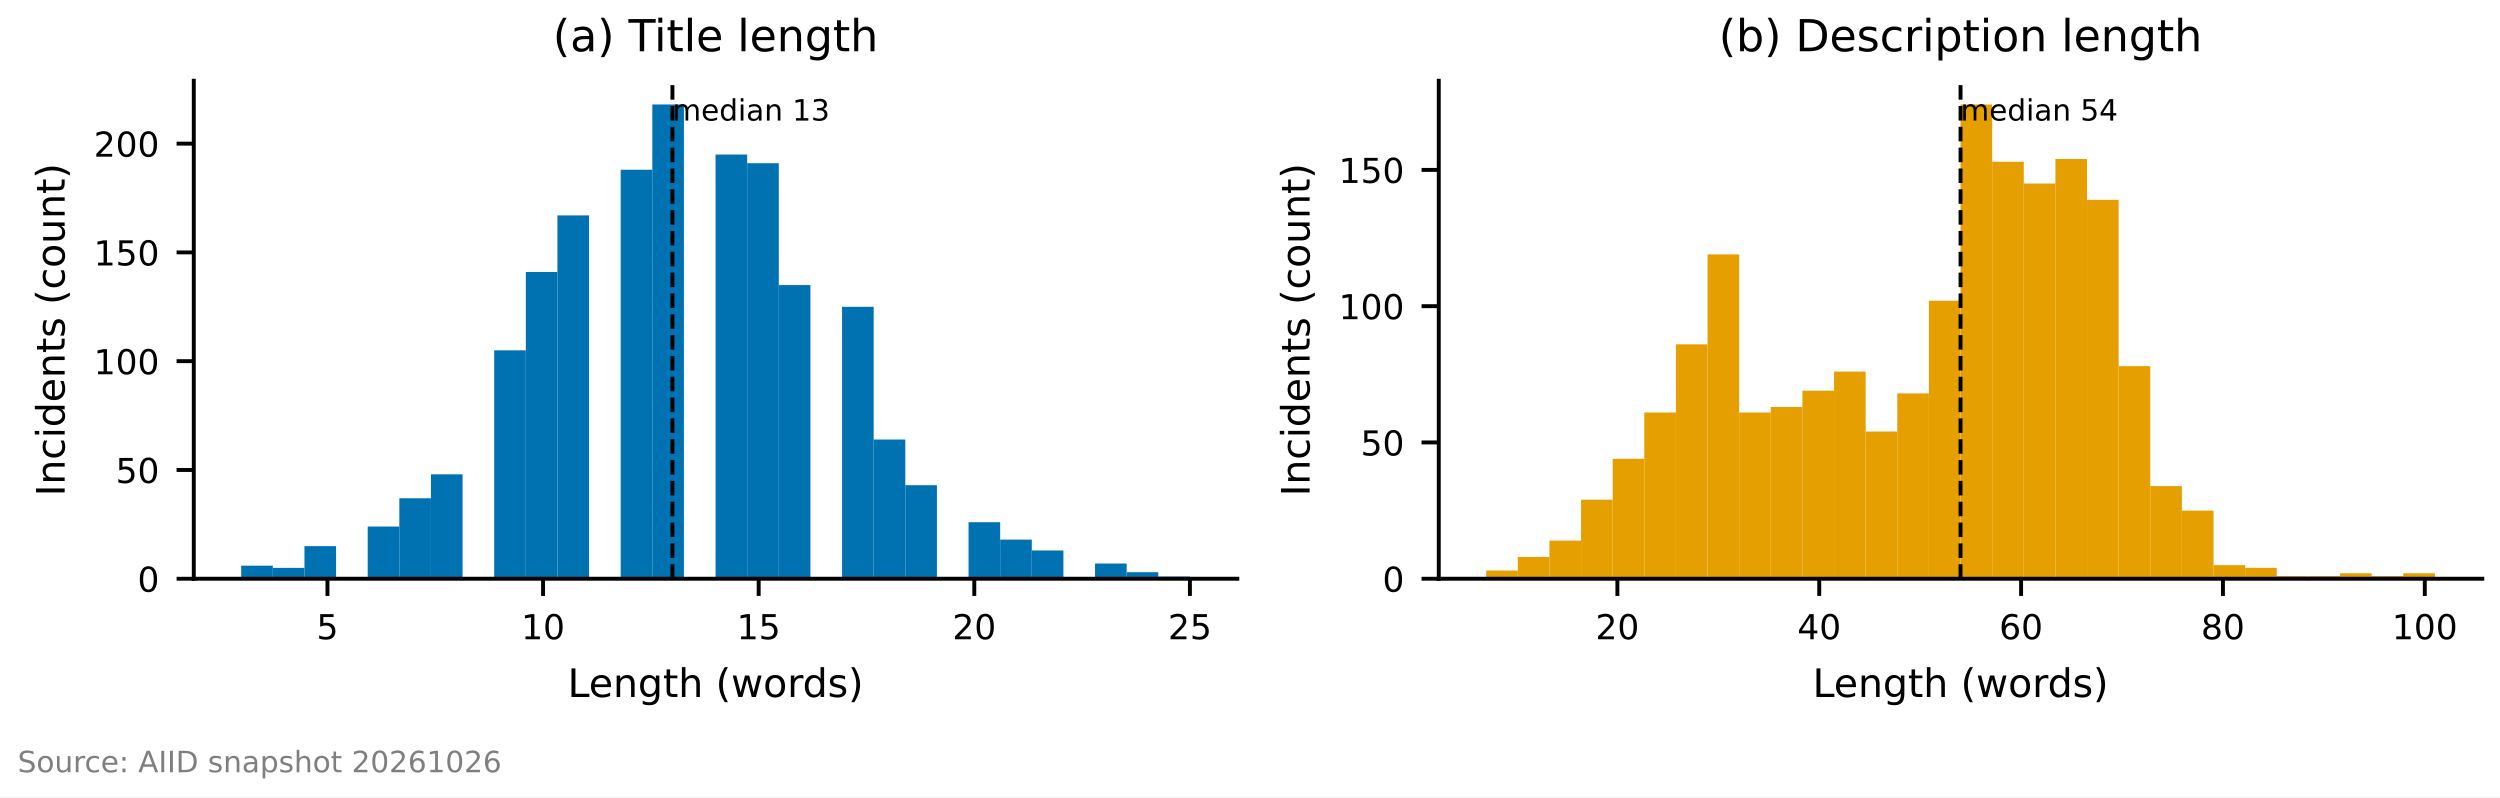
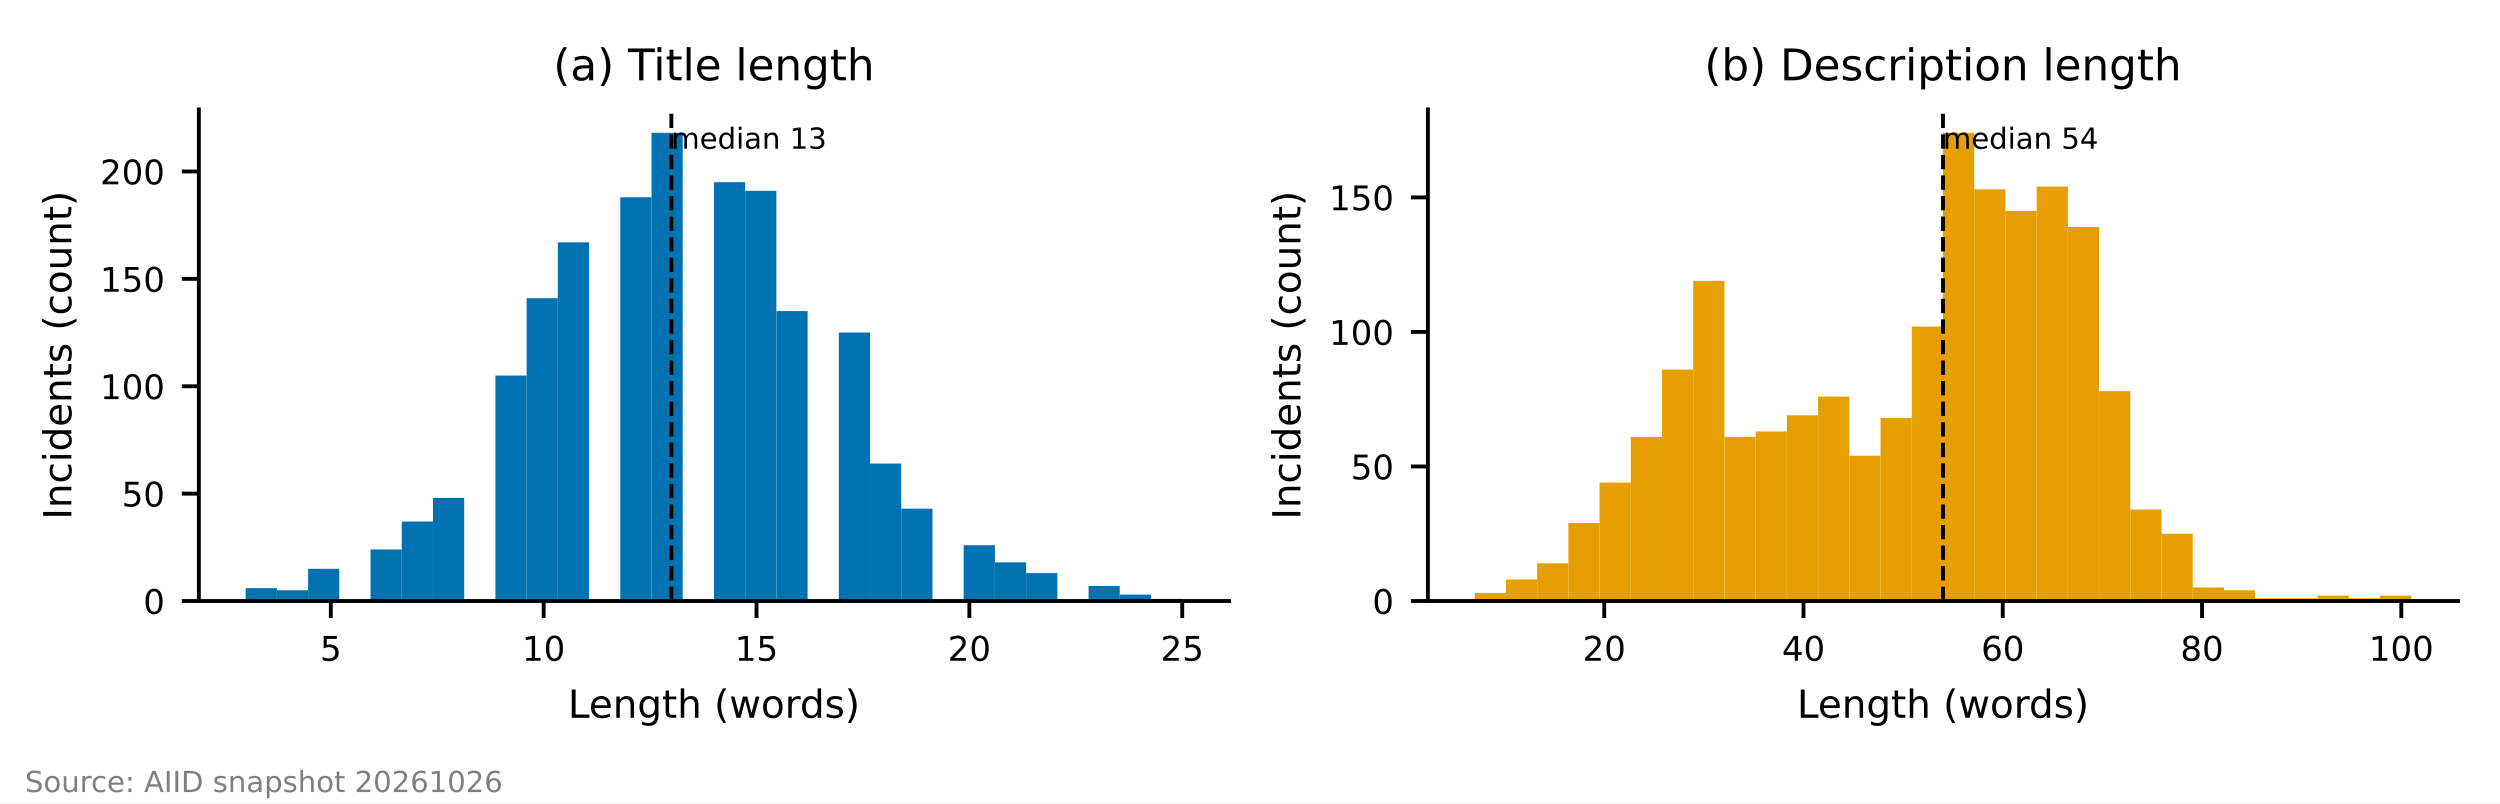
- <svg xmlns="http://www.w3.org/2000/svg" xmlns:xlink="http://www.w3.org/1999/xlink" width="508.925pt" height="162.251pt" viewBox="0 0 508.925 162.251" version="1.1">
+ <svg xmlns="http://www.w3.org/2000/svg" xmlns:xlink="http://www.w3.org/1999/xlink" width="515.52pt" height="165.6pt" viewBox="0 0 515.52 165.6" version="1.1">
  <defs>
    <style type="text/css">*{stroke-linejoin: round; stroke-linecap: butt}</style>
  </defs>
  <g id="figure_1">
    <g id="patch_1">
-       <path d="M 0 162.251  L 508.925 162.251  L 508.925 0  L 0 0  z " style="fill: #ffffff" />
+       <path d="M 0 165.6  L 515.52 165.6  L 515.52 0  L 0 0  z " style="fill: #ffffff" />
    </g>
    <g id="axes_1">
      <g id="patch_2">
-         <path d="M 39.447 117.813  L 251.885 117.813  L 251.885 16.439  L 39.447 16.439  z " style="fill: #ffffff" />
+         <path d="M 41.002 123.934  L 253.44 123.934  L 253.44 22.56  L 41.002 22.56  z " style="fill: #ffffff" />
      </g>
      <g id="patch_3">
-         <path d="M 49.103 117.813  L 55.54 117.813  L 55.54 115.155  L 49.103 115.155  z " clip-path="url(#p316a218ea3)" style="fill: #0072b2" />
+         <path d="M 50.658 123.934  L 57.096 123.934  L 57.096 121.277  L 50.658 121.277  z " clip-path="url(#p7eb43dabce)" style="fill: #0072b2" />
      </g>
      <g id="patch_4">
-         <path d="M 55.54 117.813  L 61.978 117.813  L 61.978 115.598  L 55.54 115.598  z " clip-path="url(#p316a218ea3)" style="fill: #0072b2" />
+         <path d="M 57.096 123.934  L 63.533 123.934  L 63.533 121.72  L 57.096 121.72  z " clip-path="url(#p7eb43dabce)" style="fill: #0072b2" />
      </g>
      <g id="patch_5">
-         <path d="M 61.978 117.813  L 68.416 117.813  L 68.416 111.17  L 61.978 111.17  z " clip-path="url(#p316a218ea3)" style="fill: #0072b2" />
+         <path d="M 63.533 123.934  L 69.971 123.934  L 69.971 117.291  L 63.533 117.291  z " clip-path="url(#p7eb43dabce)" style="fill: #0072b2" />
      </g>
      <g id="patch_6">
-         <path d="M 68.416 117.813  L 74.853 117.813  L 74.853 117.813  L 68.416 117.813  z " clip-path="url(#p316a218ea3)" style="fill: #0072b2" />
+         <path d="M 69.971 123.934  L 76.408 123.934  L 76.408 123.934  L 69.971 123.934  z " clip-path="url(#p7eb43dabce)" style="fill: #0072b2" />
      </g>
      <g id="patch_7">
-         <path d="M 74.853 117.813  L 81.291 117.813  L 81.291 107.184  L 74.853 107.184  z " clip-path="url(#p316a218ea3)" style="fill: #0072b2" />
+         <path d="M 76.408 123.934  L 82.846 123.934  L 82.846 113.305  L 76.408 113.305  z " clip-path="url(#p7eb43dabce)" style="fill: #0072b2" />
      </g>
      <g id="patch_8">
-         <path d="M 81.291 117.813  L 87.728 117.813  L 87.728 101.426  L 81.291 101.426  z " clip-path="url(#p316a218ea3)" style="fill: #0072b2" />
+         <path d="M 82.846 123.934  L 89.283 123.934  L 89.283 107.548  L 82.846 107.548  z " clip-path="url(#p7eb43dabce)" style="fill: #0072b2" />
      </g>
      <g id="patch_9">
-         <path d="M 87.728 117.813  L 94.166 117.813  L 94.166 96.555  L 87.728 96.555  z " clip-path="url(#p316a218ea3)" style="fill: #0072b2" />
+         <path d="M 89.283 123.934  L 95.721 123.934  L 95.721 102.676  L 89.283 102.676  z " clip-path="url(#p7eb43dabce)" style="fill: #0072b2" />
      </g>
      <g id="patch_10">
-         <path d="M 94.166 117.813  L 100.603 117.813  L 100.603 117.813  L 94.166 117.813  z " clip-path="url(#p316a218ea3)" style="fill: #0072b2" />
+         <path d="M 95.721 123.934  L 102.158 123.934  L 102.158 123.934  L 95.721 123.934  z " clip-path="url(#p7eb43dabce)" style="fill: #0072b2" />
      </g>
      <g id="patch_11">
-         <path d="M 100.603 117.813  L 107.041 117.813  L 107.041 71.311  L 100.603 71.311  z " clip-path="url(#p316a218ea3)" style="fill: #0072b2" />
+         <path d="M 102.158 123.934  L 108.596 123.934  L 108.596 77.432  L 102.158 77.432  z " clip-path="url(#p7eb43dabce)" style="fill: #0072b2" />
      </g>
      <g id="patch_12">
-         <path d="M 107.041 117.813  L 113.478 117.813  L 113.478 55.367  L 107.041 55.367  z " clip-path="url(#p316a218ea3)" style="fill: #0072b2" />
+         <path d="M 108.596 123.934  L 115.033 123.934  L 115.033 61.489  L 108.596 61.489  z " clip-path="url(#p7eb43dabce)" style="fill: #0072b2" />
      </g>
      <g id="patch_13">
-         <path d="M 113.478 117.813  L 119.916 117.813  L 119.916 43.853  L 113.478 43.853  z " clip-path="url(#p316a218ea3)" style="fill: #0072b2" />
+         <path d="M 115.033 123.934  L 121.471 123.934  L 121.471 49.974  L 115.033 49.974  z " clip-path="url(#p7eb43dabce)" style="fill: #0072b2" />
      </g>
      <g id="patch_14">
-         <path d="M 119.916 117.813  L 126.353 117.813  L 126.353 117.813  L 119.916 117.813  z " clip-path="url(#p316a218ea3)" style="fill: #0072b2" />
+         <path d="M 121.471 123.934  L 127.908 123.934  L 127.908 123.934  L 121.471 123.934  z " clip-path="url(#p7eb43dabce)" style="fill: #0072b2" />
      </g>
      <g id="patch_15">
-         <path d="M 126.353 117.813  L 132.791 117.813  L 132.791 34.552  L 126.353 34.552  z " clip-path="url(#p316a218ea3)" style="fill: #0072b2" />
+         <path d="M 127.908 123.934  L 134.346 123.934  L 134.346 40.674  L 127.908 40.674  z " clip-path="url(#p7eb43dabce)" style="fill: #0072b2" />
      </g>
      <g id="patch_16">
-         <path d="M 132.791 117.813  L 139.228 117.813  L 139.228 21.266  L 132.791 21.266  z " clip-path="url(#p316a218ea3)" style="fill: #0072b2" />
+         <path d="M 134.346 123.934  L 140.783 123.934  L 140.783 27.387  L 134.346 27.387  z " clip-path="url(#p7eb43dabce)" style="fill: #0072b2" />
      </g>
      <g id="patch_17">
-         <path d="M 139.228 117.813  L 145.666 117.813  L 145.666 117.813  L 139.228 117.813  z " clip-path="url(#p316a218ea3)" style="fill: #0072b2" />
+         <path d="M 140.783 123.934  L 147.221 123.934  L 147.221 123.934  L 140.783 123.934  z " clip-path="url(#p7eb43dabce)" style="fill: #0072b2" />
      </g>
      <g id="patch_18">
-         <path d="M 145.666 117.813  L 152.103 117.813  L 152.103 31.452  L 145.666 31.452  z " clip-path="url(#p316a218ea3)" style="fill: #0072b2" />
+         <path d="M 147.221 123.934  L 153.658 123.934  L 153.658 37.573  L 147.221 37.573  z " clip-path="url(#p7eb43dabce)" style="fill: #0072b2" />
      </g>
      <g id="patch_19">
-         <path d="M 152.103 117.813  L 158.541 117.813  L 158.541 33.224  L 152.103 33.224  z " clip-path="url(#p316a218ea3)" style="fill: #0072b2" />
+         <path d="M 153.658 123.934  L 160.096 123.934  L 160.096 39.345  L 153.658 39.345  z " clip-path="url(#p7eb43dabce)" style="fill: #0072b2" />
      </g>
      <g id="patch_20">
-         <path d="M 158.541 117.813  L 164.978 117.813  L 164.978 58.025  L 158.541 58.025  z " clip-path="url(#p316a218ea3)" style="fill: #0072b2" />
+         <path d="M 160.096 123.934  L 166.533 123.934  L 166.533 64.146  L 160.096 64.146  z " clip-path="url(#p7eb43dabce)" style="fill: #0072b2" />
      </g>
      <g id="patch_21">
-         <path d="M 164.978 117.813  L 171.416 117.813  L 171.416 117.813  L 164.978 117.813  z " clip-path="url(#p316a218ea3)" style="fill: #0072b2" />
+         <path d="M 166.533 123.934  L 172.971 123.934  L 172.971 123.934  L 166.533 123.934  z " clip-path="url(#p7eb43dabce)" style="fill: #0072b2" />
      </g>
      <g id="patch_22">
-         <path d="M 171.416 117.813  L 177.853 117.813  L 177.853 62.453  L 171.416 62.453  z " clip-path="url(#p316a218ea3)" style="fill: #0072b2" />
+         <path d="M 172.971 123.934  L 179.409 123.934  L 179.409 68.575  L 172.971 68.575  z " clip-path="url(#p7eb43dabce)" style="fill: #0072b2" />
      </g>
      <g id="patch_23">
-         <path d="M 177.853 117.813  L 184.291 117.813  L 184.291 89.469  L 177.853 89.469  z " clip-path="url(#p316a218ea3)" style="fill: #0072b2" />
+         <path d="M 179.409 123.934  L 185.846 123.934  L 185.846 95.59  L 179.409 95.59  z " clip-path="url(#p7eb43dabce)" style="fill: #0072b2" />
      </g>
      <g id="patch_24">
-         <path d="M 184.291 117.813  L 190.728 117.813  L 190.728 98.769  L 184.291 98.769  z " clip-path="url(#p316a218ea3)" style="fill: #0072b2" />
+         <path d="M 185.846 123.934  L 192.284 123.934  L 192.284 104.89  L 185.846 104.89  z " clip-path="url(#p7eb43dabce)" style="fill: #0072b2" />
      </g>
      <g id="patch_25">
-         <path d="M 190.728 117.813  L 197.166 117.813  L 197.166 117.813  L 190.728 117.813  z " clip-path="url(#p316a218ea3)" style="fill: #0072b2" />
+         <path d="M 192.284 123.934  L 198.721 123.934  L 198.721 123.934  L 192.284 123.934  z " clip-path="url(#p7eb43dabce)" style="fill: #0072b2" />
      </g>
      <g id="patch_26">
-         <path d="M 197.166 117.813  L 203.603 117.813  L 203.603 106.298  L 197.166 106.298  z " clip-path="url(#p316a218ea3)" style="fill: #0072b2" />
+         <path d="M 198.721 123.934  L 205.159 123.934  L 205.159 112.419  L 198.721 112.419  z " clip-path="url(#p7eb43dabce)" style="fill: #0072b2" />
      </g>
      <g id="patch_27">
-         <path d="M 203.603 117.813  L 210.041 117.813  L 210.041 109.841  L 203.603 109.841  z " clip-path="url(#p316a218ea3)" style="fill: #0072b2" />
+         <path d="M 205.159 123.934  L 211.596 123.934  L 211.596 115.962  L 205.159 115.962  z " clip-path="url(#p7eb43dabce)" style="fill: #0072b2" />
      </g>
      <g id="patch_28">
-         <path d="M 210.041 117.813  L 216.478 117.813  L 216.478 112.055  L 210.041 112.055  z " clip-path="url(#p316a218ea3)" style="fill: #0072b2" />
+         <path d="M 211.596 123.934  L 218.034 123.934  L 218.034 118.177  L 211.596 118.177  z " clip-path="url(#p7eb43dabce)" style="fill: #0072b2" />
      </g>
      <g id="patch_29">
-         <path d="M 216.478 117.813  L 222.916 117.813  L 222.916 117.813  L 216.478 117.813  z " clip-path="url(#p316a218ea3)" style="fill: #0072b2" />
+         <path d="M 218.034 123.934  L 224.471 123.934  L 224.471 123.934  L 218.034 123.934  z " clip-path="url(#p7eb43dabce)" style="fill: #0072b2" />
      </g>
      <g id="patch_30">
-         <path d="M 222.916 117.813  L 229.353 117.813  L 229.353 114.713  L 222.916 114.713  z " clip-path="url(#p316a218ea3)" style="fill: #0072b2" />
+         <path d="M 224.471 123.934  L 230.909 123.934  L 230.909 120.834  L 224.471 120.834  z " clip-path="url(#p7eb43dabce)" style="fill: #0072b2" />
      </g>
      <g id="patch_31">
-         <path d="M 229.353 117.813  L 235.791 117.813  L 235.791 116.484  L 229.353 116.484  z " clip-path="url(#p316a218ea3)" style="fill: #0072b2" />
+         <path d="M 230.909 123.934  L 237.346 123.934  L 237.346 122.606  L 230.909 122.606  z " clip-path="url(#p7eb43dabce)" style="fill: #0072b2" />
      </g>
      <g id="patch_32">
-         <path d="M 235.791 117.813  L 242.229 117.813  L 242.229 117.37  L 235.791 117.37  z " clip-path="url(#p316a218ea3)" style="fill: #0072b2" />
+         <path d="M 237.346 123.934  L 243.784 123.934  L 243.784 123.491  L 237.346 123.491  z " clip-path="url(#p7eb43dabce)" style="fill: #0072b2" />
      </g>
      <g id="matplotlib.axis_1">
        <g id="xtick_1">
          <g id="line2d_1">
            <defs>
              <path id="m832506eebb" d="M 0 0  L 0 3.5  " style="stroke: #000000; stroke-width: 0.8" />
            </defs>
            <g>
-               <use xlink:href="#m832506eebb" x="66.66" y="117.813" style="stroke: #000000; stroke-width: 0.8" />
+               <use xlink:href="#m832506eebb" x="68.215" y="123.934" style="stroke: #000000; stroke-width: 0.8" />
            </g>
          </g>
          <g id="text_1">
-             <text style="font-size: 7px; font-family: 'DejaVu Sans', 'Bitstream Vera Sans', 'Computer Modern Sans Serif', 'Lucida Grande', 'Verdana', 'Geneva', 'Lucid', 'Arial', 'Helvetica', 'Avant Garde', sans-serif; text-anchor: middle" x="66.66" y="130.131" transform="rotate(-0 66.65982 130.1311)">5</text>
+             <text style="font-size: 7px; font-family: 'DejaVu Sans', 'Bitstream Vera Sans', 'Computer Modern Sans Serif', 'Lucida Grande', 'Verdana', 'Geneva', 'Lucid', 'Arial', 'Helvetica', 'Avant Garde', sans-serif; text-anchor: middle" x="68.215" y="136.252" transform="rotate(-0 68.21502 136.2525)">5</text>
          </g>
        </g>
        <g id="xtick_2">
          <g id="line2d_2">
            <g>
-               <use xlink:href="#m832506eebb" x="110.552" y="117.813" style="stroke: #000000; stroke-width: 0.8" />
+               <use xlink:href="#m832506eebb" x="112.107" y="123.934" style="stroke: #000000; stroke-width: 0.8" />
            </g>
          </g>
          <g id="text_2">
-             <text style="font-size: 7px; font-family: 'DejaVu Sans', 'Bitstream Vera Sans', 'Computer Modern Sans Serif', 'Lucida Grande', 'Verdana', 'Geneva', 'Lucid', 'Arial', 'Helvetica', 'Avant Garde', sans-serif; text-anchor: middle" x="110.552" y="130.131" transform="rotate(-0 110.552 130.1311)">10</text>
+             <text style="font-size: 7px; font-family: 'DejaVu Sans', 'Bitstream Vera Sans', 'Computer Modern Sans Serif', 'Lucida Grande', 'Verdana', 'Geneva', 'Lucid', 'Arial', 'Helvetica', 'Avant Garde', sans-serif; text-anchor: middle" x="112.107" y="136.252" transform="rotate(-0 112.1072 136.2525)">10</text>
          </g>
        </g>
        <g id="xtick_3">
          <g id="line2d_3">
            <g>
-               <use xlink:href="#m832506eebb" x="154.444" y="117.813" style="stroke: #000000; stroke-width: 0.8" />
+               <use xlink:href="#m832506eebb" x="155.999" y="123.934" style="stroke: #000000; stroke-width: 0.8" />
            </g>
          </g>
          <g id="text_3">
-             <text style="font-size: 7px; font-family: 'DejaVu Sans', 'Bitstream Vera Sans', 'Computer Modern Sans Serif', 'Lucida Grande', 'Verdana', 'Geneva', 'Lucid', 'Arial', 'Helvetica', 'Avant Garde', sans-serif; text-anchor: middle" x="154.444" y="130.131" transform="rotate(-0 154.4442 130.1311)">15</text>
+             <text style="font-size: 7px; font-family: 'DejaVu Sans', 'Bitstream Vera Sans', 'Computer Modern Sans Serif', 'Lucida Grande', 'Verdana', 'Geneva', 'Lucid', 'Arial', 'Helvetica', 'Avant Garde', sans-serif; text-anchor: middle" x="155.999" y="136.252" transform="rotate(-0 155.9994 136.2525)">15</text>
          </g>
        </g>
        <g id="xtick_4">
          <g id="line2d_4">
            <g>
-               <use xlink:href="#m832506eebb" x="198.336" y="117.813" style="stroke: #000000; stroke-width: 0.8" />
+               <use xlink:href="#m832506eebb" x="199.892" y="123.934" style="stroke: #000000; stroke-width: 0.8" />
            </g>
          </g>
          <g id="text_4">
-             <text style="font-size: 7px; font-family: 'DejaVu Sans', 'Bitstream Vera Sans', 'Computer Modern Sans Serif', 'Lucida Grande', 'Verdana', 'Geneva', 'Lucid', 'Arial', 'Helvetica', 'Avant Garde', sans-serif; text-anchor: middle" x="198.336" y="130.131" transform="rotate(-0 198.3363 130.1311)">20</text>
+             <text style="font-size: 7px; font-family: 'DejaVu Sans', 'Bitstream Vera Sans', 'Computer Modern Sans Serif', 'Lucida Grande', 'Verdana', 'Geneva', 'Lucid', 'Arial', 'Helvetica', 'Avant Garde', sans-serif; text-anchor: middle" x="199.892" y="136.252" transform="rotate(-0 199.8915 136.2525)">20</text>
          </g>
        </g>
        <g id="xtick_5">
          <g id="line2d_5">
            <g>
-               <use xlink:href="#m832506eebb" x="242.229" y="117.813" style="stroke: #000000; stroke-width: 0.8" />
+               <use xlink:href="#m832506eebb" x="243.784" y="123.934" style="stroke: #000000; stroke-width: 0.8" />
            </g>
          </g>
          <g id="text_5">
-             <text style="font-size: 7px; font-family: 'DejaVu Sans', 'Bitstream Vera Sans', 'Computer Modern Sans Serif', 'Lucida Grande', 'Verdana', 'Geneva', 'Lucid', 'Arial', 'Helvetica', 'Avant Garde', sans-serif; text-anchor: middle" x="242.229" y="130.131" transform="rotate(-0 242.2285 130.1311)">25</text>
+             <text style="font-size: 7px; font-family: 'DejaVu Sans', 'Bitstream Vera Sans', 'Computer Modern Sans Serif', 'Lucida Grande', 'Verdana', 'Geneva', 'Lucid', 'Arial', 'Helvetica', 'Avant Garde', sans-serif; text-anchor: middle" x="243.784" y="136.252" transform="rotate(-0 243.7837 136.2525)">25</text>
          </g>
        </g>
        <g id="text_6">
-           <text style="font-size: 8px; font-family: 'DejaVu Sans', 'Bitstream Vera Sans', 'Computer Modern Sans Serif', 'Lucida Grande', 'Verdana', 'Geneva', 'Lucid', 'Arial', 'Helvetica', 'Avant Garde', sans-serif; text-anchor: middle" x="145.666" y="141.891" transform="rotate(-0 145.6657 141.8915)">Length (words)</text>
+           <text style="font-size: 8px; font-family: 'DejaVu Sans', 'Bitstream Vera Sans', 'Computer Modern Sans Serif', 'Lucida Grande', 'Verdana', 'Geneva', 'Lucid', 'Arial', 'Helvetica', 'Avant Garde', sans-serif; text-anchor: middle" x="147.221" y="148.013" transform="rotate(-0 147.2209 148.0129)">Length (words)</text>
        </g>
      </g>
      <g id="matplotlib.axis_2">
        <g id="ytick_1">
          <g id="line2d_6">
            <defs>
              <path id="m63315d0d39" d="M 0 0  L -3.5 0  " style="stroke: #000000; stroke-width: 0.8" />
            </defs>
            <g>
-               <use xlink:href="#m63315d0d39" x="39.447" y="117.813" style="stroke: #000000; stroke-width: 0.8" />
+               <use xlink:href="#m63315d0d39" x="41.002" y="123.934" style="stroke: #000000; stroke-width: 0.8" />
            </g>
          </g>
          <g id="text_7">
-             <text style="font-size: 7px; font-family: 'DejaVu Sans', 'Bitstream Vera Sans', 'Computer Modern Sans Serif', 'Lucida Grande', 'Verdana', 'Geneva', 'Lucid', 'Arial', 'Helvetica', 'Avant Garde', sans-serif; text-anchor: end" x="32.447" y="120.472" transform="rotate(-0 32.44667 120.4719)">0</text>
+             <text style="font-size: 7px; font-family: 'DejaVu Sans', 'Bitstream Vera Sans', 'Computer Modern Sans Serif', 'Lucida Grande', 'Verdana', 'Geneva', 'Lucid', 'Arial', 'Helvetica', 'Avant Garde', sans-serif; text-anchor: end" x="34.002" y="126.593" transform="rotate(-0 34.00187 126.5933)">0</text>
          </g>
        </g>
        <g id="ytick_2">
          <g id="line2d_7">
            <g>
-               <use xlink:href="#m63315d0d39" x="39.447" y="95.669" style="stroke: #000000; stroke-width: 0.8" />
+               <use xlink:href="#m63315d0d39" x="41.002" y="101.79" style="stroke: #000000; stroke-width: 0.8" />
            </g>
          </g>
          <g id="text_8">
-             <text style="font-size: 7px; font-family: 'DejaVu Sans', 'Bitstream Vera Sans', 'Computer Modern Sans Serif', 'Lucida Grande', 'Verdana', 'Geneva', 'Lucid', 'Arial', 'Helvetica', 'Avant Garde', sans-serif; text-anchor: end" x="32.447" y="98.328" transform="rotate(-0 32.44667 98.32814)">50</text>
+             <text style="font-size: 7px; font-family: 'DejaVu Sans', 'Bitstream Vera Sans', 'Computer Modern Sans Serif', 'Lucida Grande', 'Verdana', 'Geneva', 'Lucid', 'Arial', 'Helvetica', 'Avant Garde', sans-serif; text-anchor: end" x="34.002" y="104.45" transform="rotate(-0 34.00187 104.4495)">50</text>
          </g>
        </g>
        <g id="ytick_3">
          <g id="line2d_8">
            <g>
-               <use xlink:href="#m63315d0d39" x="39.447" y="73.525" style="stroke: #000000; stroke-width: 0.8" />
+               <use xlink:href="#m63315d0d39" x="41.002" y="79.647" style="stroke: #000000; stroke-width: 0.8" />
            </g>
          </g>
          <g id="text_9">
-             <text style="font-size: 7px; font-family: 'DejaVu Sans', 'Bitstream Vera Sans', 'Computer Modern Sans Serif', 'Lucida Grande', 'Verdana', 'Geneva', 'Lucid', 'Arial', 'Helvetica', 'Avant Garde', sans-serif; text-anchor: end" x="32.447" y="76.184" transform="rotate(-0 32.44667 76.18438)">100</text>
+             <text style="font-size: 7px; font-family: 'DejaVu Sans', 'Bitstream Vera Sans', 'Computer Modern Sans Serif', 'Lucida Grande', 'Verdana', 'Geneva', 'Lucid', 'Arial', 'Helvetica', 'Avant Garde', sans-serif; text-anchor: end" x="34.002" y="82.306" transform="rotate(-0 34.00187 82.30579)">100</text>
          </g>
        </g>
        <g id="ytick_4">
          <g id="line2d_9">
            <g>
-               <use xlink:href="#m63315d0d39" x="39.447" y="51.381" style="stroke: #000000; stroke-width: 0.8" />
+               <use xlink:href="#m63315d0d39" x="41.002" y="57.503" style="stroke: #000000; stroke-width: 0.8" />
            </g>
          </g>
          <g id="text_10">
-             <text style="font-size: 7px; font-family: 'DejaVu Sans', 'Bitstream Vera Sans', 'Computer Modern Sans Serif', 'Lucida Grande', 'Verdana', 'Geneva', 'Lucid', 'Arial', 'Helvetica', 'Avant Garde', sans-serif; text-anchor: end" x="32.447" y="54.041" transform="rotate(-0 32.44667 54.04062)">150</text>
+             <text style="font-size: 7px; font-family: 'DejaVu Sans', 'Bitstream Vera Sans', 'Computer Modern Sans Serif', 'Lucida Grande', 'Verdana', 'Geneva', 'Lucid', 'Arial', 'Helvetica', 'Avant Garde', sans-serif; text-anchor: end" x="34.002" y="60.162" transform="rotate(-0 34.00187 60.16203)">150</text>
          </g>
        </g>
        <g id="ytick_5">
          <g id="line2d_10">
            <g>
-               <use xlink:href="#m63315d0d39" x="39.447" y="29.238" style="stroke: #000000; stroke-width: 0.8" />
+               <use xlink:href="#m63315d0d39" x="41.002" y="35.359" style="stroke: #000000; stroke-width: 0.8" />
            </g>
          </g>
          <g id="text_11">
-             <text style="font-size: 7px; font-family: 'DejaVu Sans', 'Bitstream Vera Sans', 'Computer Modern Sans Serif', 'Lucida Grande', 'Verdana', 'Geneva', 'Lucid', 'Arial', 'Helvetica', 'Avant Garde', sans-serif; text-anchor: end" x="32.447" y="31.897" transform="rotate(-0 32.44667 31.89687)">200</text>
+             <text style="font-size: 7px; font-family: 'DejaVu Sans', 'Bitstream Vera Sans', 'Computer Modern Sans Serif', 'Lucida Grande', 'Verdana', 'Geneva', 'Lucid', 'Arial', 'Helvetica', 'Avant Garde', sans-serif; text-anchor: end" x="34.002" y="38.018" transform="rotate(-0 34.00187 38.01827)">200</text>
          </g>
        </g>
        <g id="text_12">
-           <text style="font-size: 8px; font-family: 'DejaVu Sans', 'Bitstream Vera Sans', 'Computer Modern Sans Serif', 'Lucida Grande', 'Verdana', 'Geneva', 'Lucid', 'Arial', 'Helvetica', 'Avant Garde', sans-serif; text-anchor: middle" x="13.164" y="67.126" transform="rotate(-90 13.16355 67.12566)">Incidents (count)</text>
+           <text style="font-size: 8px; font-family: 'DejaVu Sans', 'Bitstream Vera Sans', 'Computer Modern Sans Serif', 'Lucida Grande', 'Verdana', 'Geneva', 'Lucid', 'Arial', 'Helvetica', 'Avant Garde', sans-serif; text-anchor: middle" x="14.719" y="73.247" transform="rotate(-90 14.71875 73.24706)">Incidents (count)</text>
        </g>
      </g>
      <g id="line2d_11">
-         <path d="M 136.887 117.813  L 136.887 16.439  " clip-path="url(#p316a218ea3)" style="fill: none; stroke-dasharray: 2.96,1.28; stroke-dashoffset: 0; stroke: #000000; stroke-width: 0.8" />
+         <path d="M 138.443 123.934  L 138.443 22.56  " clip-path="url(#p7eb43dabce)" style="fill: none; stroke-dasharray: 2.96,1.28; stroke-dashoffset: 0; stroke: #000000; stroke-width: 0.8" />
      </g>
      <g id="patch_33">
-         <path d="M 39.447 117.813  L 39.447 16.439  " style="fill: none; stroke: #000000; stroke-width: 0.8; stroke-linejoin: miter; stroke-linecap: square" />
+         <path d="M 41.002 123.934  L 41.002 22.56  " style="fill: none; stroke: #000000; stroke-width: 0.8; stroke-linejoin: miter; stroke-linecap: square" />
      </g>
      <g id="patch_34">
-         <path d="M 39.447 117.813  L 251.885 117.813  " style="fill: none; stroke: #000000; stroke-width: 0.8; stroke-linejoin: miter; stroke-linecap: square" />
+         <path d="M 41.002 123.934  L 253.44 123.934  " style="fill: none; stroke: #000000; stroke-width: 0.8; stroke-linejoin: miter; stroke-linecap: square" />
      </g>
      <g id="text_13">
-         <text style="font-size: 6px; font-family: 'DejaVu Sans', 'Bitstream Vera Sans', 'Computer Modern Sans Serif', 'Lucida Grande', 'Verdana', 'Geneva', 'Lucid', 'Arial', 'Helvetica', 'Avant Garde', sans-serif; text-anchor: start" x="136.887" y="24.549" transform="rotate(-0 136.8873 24.54852)"> median 13</text>
+         <text style="font-size: 6px; font-family: 'DejaVu Sans', 'Bitstream Vera Sans', 'Computer Modern Sans Serif', 'Lucida Grande', 'Verdana', 'Geneva', 'Lucid', 'Arial', 'Helvetica', 'Avant Garde', sans-serif; text-anchor: start" x="138.443" y="30.67" transform="rotate(-0 138.4425 30.66993)"> median 13</text>
      </g>
      <g id="text_14">
-         <text style="font-size: 9px; font-family: 'DejaVu Sans', 'Bitstream Vera Sans', 'Computer Modern Sans Serif', 'Lucida Grande', 'Verdana', 'Geneva', 'Lucid', 'Arial', 'Helvetica', 'Avant Garde', sans-serif; text-anchor: middle" x="145.666" y="10.439" transform="rotate(-0 145.6657 10.43859)">(a) Title length</text>
+         <text style="font-size: 9px; font-family: 'DejaVu Sans', 'Bitstream Vera Sans', 'Computer Modern Sans Serif', 'Lucida Grande', 'Verdana', 'Geneva', 'Lucid', 'Arial', 'Helvetica', 'Avant Garde', sans-serif; text-anchor: middle" x="147.221" y="16.56" transform="rotate(-0 147.2209 16.56)">(a) Title length</text>
      </g>
    </g>
    <g id="axes_2">
      <g id="patch_35">
-         <path d="M 292.887 117.813  L 505.325 117.813  L 505.325 16.439  L 292.887 16.439  z " style="fill: #ffffff" />
+         <path d="M 294.442 123.934  L 506.88 123.934  L 506.88 22.56  L 294.442 22.56  z " style="fill: #ffffff" />
      </g>
      <g id="patch_36">
-         <path d="M 302.543 117.813  L 308.98 117.813  L 308.98 116.148  L 302.543 116.148  z " clip-path="url(#p84d5daa940)" style="fill: #e69f00" />
+         <path d="M 304.098 123.934  L 310.536 123.934  L 310.536 122.27  L 304.098 122.27  z " clip-path="url(#pe278931080)" style="fill: #e69f00" />
      </g>
      <g id="patch_37">
-         <path d="M 308.98 117.813  L 315.418 117.813  L 315.418 113.374  L 308.98 113.374  z " clip-path="url(#p84d5daa940)" style="fill: #e69f00" />
+         <path d="M 310.536 123.934  L 316.973 123.934  L 316.973 119.495  L 310.536 119.495  z " clip-path="url(#pe278931080)" style="fill: #e69f00" />
      </g>
      <g id="patch_38">
-         <path d="M 315.418 117.813  L 321.856 117.813  L 321.856 110.045  L 315.418 110.045  z " clip-path="url(#p84d5daa940)" style="fill: #e69f00" />
+         <path d="M 316.973 123.934  L 323.411 123.934  L 323.411 116.166  L 316.973 116.166  z " clip-path="url(#pe278931080)" style="fill: #e69f00" />
      </g>
      <g id="patch_39">
-         <path d="M 321.856 117.813  L 328.293 117.813  L 328.293 101.722  L 321.856 101.722  z " clip-path="url(#p84d5daa940)" style="fill: #e69f00" />
+         <path d="M 323.411 123.934  L 329.848 123.934  L 329.848 107.843  L 323.411 107.843  z " clip-path="url(#pe278931080)" style="fill: #e69f00" />
      </g>
      <g id="patch_40">
-         <path d="M 328.293 117.813  L 334.731 117.813  L 334.731 93.399  L 328.293 93.399  z " clip-path="url(#p84d5daa940)" style="fill: #e69f00" />
+         <path d="M 329.848 123.934  L 336.286 123.934  L 336.286 99.52  L 329.848 99.52  z " clip-path="url(#pe278931080)" style="fill: #e69f00" />
      </g>
      <g id="patch_41">
-         <path d="M 334.731 117.813  L 341.168 117.813  L 341.168 83.966  L 334.731 83.966  z " clip-path="url(#p84d5daa940)" style="fill: #e69f00" />
+         <path d="M 336.286 123.934  L 342.723 123.934  L 342.723 90.087  L 336.286 90.087  z " clip-path="url(#pe278931080)" style="fill: #e69f00" />
      </g>
      <g id="patch_42">
-         <path d="M 341.168 117.813  L 347.606 117.813  L 347.606 70.094  L 341.168 70.094  z " clip-path="url(#p84d5daa940)" style="fill: #e69f00" />
+         <path d="M 342.723 123.934  L 349.161 123.934  L 349.161 76.216  L 342.723 76.216  z " clip-path="url(#pe278931080)" style="fill: #e69f00" />
      </g>
      <g id="patch_43">
-         <path d="M 347.606 117.813  L 354.043 117.813  L 354.043 51.784  L 347.606 51.784  z " clip-path="url(#p84d5daa940)" style="fill: #e69f00" />
+         <path d="M 349.161 123.934  L 355.598 123.934  L 355.598 57.905  L 349.161 57.905  z " clip-path="url(#pe278931080)" style="fill: #e69f00" />
      </g>
      <g id="patch_44">
-         <path d="M 354.043 117.813  L 360.481 117.813  L 360.481 83.966  L 354.043 83.966  z " clip-path="url(#p84d5daa940)" style="fill: #e69f00" />
+         <path d="M 355.598 123.934  L 362.036 123.934  L 362.036 90.087  L 355.598 90.087  z " clip-path="url(#pe278931080)" style="fill: #e69f00" />
      </g>
      <g id="patch_45">
-         <path d="M 360.481 117.813  L 366.918 117.813  L 366.918 82.856  L 360.481 82.856  z " clip-path="url(#p84d5daa940)" style="fill: #e69f00" />
+         <path d="M 362.036 123.934  L 368.473 123.934  L 368.473 88.978  L 362.036 88.978  z " clip-path="url(#pe278931080)" style="fill: #e69f00" />
      </g>
      <g id="patch_46">
-         <path d="M 366.918 117.813  L 373.356 117.813  L 373.356 79.527  L 366.918 79.527  z " clip-path="url(#p84d5daa940)" style="fill: #e69f00" />
+         <path d="M 368.473 123.934  L 374.911 123.934  L 374.911 85.648  L 368.473 85.648  z " clip-path="url(#pe278931080)" style="fill: #e69f00" />
      </g>
      <g id="patch_47">
-         <path d="M 373.356 117.813  L 379.793 117.813  L 379.793 75.643  L 373.356 75.643  z " clip-path="url(#p84d5daa940)" style="fill: #e69f00" />
+         <path d="M 374.911 123.934  L 381.348 123.934  L 381.348 81.764  L 374.911 81.764  z " clip-path="url(#pe278931080)" style="fill: #e69f00" />
      </g>
      <g id="patch_48">
-         <path d="M 379.793 117.813  L 386.231 117.813  L 386.231 87.85  L 379.793 87.85  z " clip-path="url(#p84d5daa940)" style="fill: #e69f00" />
+         <path d="M 381.348 123.934  L 387.786 123.934  L 387.786 93.971  L 381.348 93.971  z " clip-path="url(#pe278931080)" style="fill: #e69f00" />
      </g>
      <g id="patch_49">
-         <path d="M 386.231 117.813  L 392.668 117.813  L 392.668 80.082  L 386.231 80.082  z " clip-path="url(#p84d5daa940)" style="fill: #e69f00" />
+         <path d="M 387.786 123.934  L 394.223 123.934  L 394.223 86.203  L 387.786 86.203  z " clip-path="url(#pe278931080)" style="fill: #e69f00" />
      </g>
      <g id="patch_50">
-         <path d="M 392.668 117.813  L 399.106 117.813  L 399.106 61.216  L 392.668 61.216  z " clip-path="url(#p84d5daa940)" style="fill: #e69f00" />
+         <path d="M 394.223 123.934  L 400.661 123.934  L 400.661 67.338  L 394.223 67.338  z " clip-path="url(#pe278931080)" style="fill: #e69f00" />
      </g>
      <g id="patch_51">
-         <path d="M 399.106 117.813  L 405.543 117.813  L 405.543 21.266  L 399.106 21.266  z " clip-path="url(#p84d5daa940)" style="fill: #e69f00" />
+         <path d="M 400.661 123.934  L 407.098 123.934  L 407.098 27.387  L 400.661 27.387  z " clip-path="url(#pe278931080)" style="fill: #e69f00" />
      </g>
      <g id="patch_52">
-         <path d="M 405.543 117.813  L 411.981 117.813  L 411.981 32.918  L 405.543 32.918  z " clip-path="url(#p84d5daa940)" style="fill: #e69f00" />
+         <path d="M 407.098 123.934  L 413.536 123.934  L 413.536 39.04  L 407.098 39.04  z " clip-path="url(#pe278931080)" style="fill: #e69f00" />
      </g>
      <g id="patch_53">
-         <path d="M 411.981 117.813  L 418.418 117.813  L 418.418 37.357  L 411.981 37.357  z " clip-path="url(#p84d5daa940)" style="fill: #e69f00" />
+         <path d="M 413.536 123.934  L 419.973 123.934  L 419.973 43.478  L 413.536 43.478  z " clip-path="url(#pe278931080)" style="fill: #e69f00" />
      </g>
      <g id="patch_54">
-         <path d="M 418.418 117.813  L 424.856 117.813  L 424.856 32.363  L 418.418 32.363  z " clip-path="url(#p84d5daa940)" style="fill: #e69f00" />
+         <path d="M 419.973 123.934  L 426.411 123.934  L 426.411 38.485  L 419.973 38.485  z " clip-path="url(#pe278931080)" style="fill: #e69f00" />
      </g>
      <g id="patch_55">
-         <path d="M 424.856 117.813  L 431.293 117.813  L 431.293 40.686  L 424.856 40.686  z " clip-path="url(#p84d5daa940)" style="fill: #e69f00" />
+         <path d="M 426.411 123.934  L 432.849 123.934  L 432.849 46.808  L 426.411 46.808  z " clip-path="url(#pe278931080)" style="fill: #e69f00" />
      </g>
      <g id="patch_56">
-         <path d="M 431.293 117.813  L 437.731 117.813  L 437.731 74.533  L 431.293 74.533  z " clip-path="url(#p84d5daa940)" style="fill: #e69f00" />
+         <path d="M 432.849 123.934  L 439.286 123.934  L 439.286 80.655  L 432.849 80.655  z " clip-path="url(#pe278931080)" style="fill: #e69f00" />
      </g>
      <g id="patch_57">
-         <path d="M 437.731 117.813  L 444.168 117.813  L 444.168 98.947  L 437.731 98.947  z " clip-path="url(#p84d5daa940)" style="fill: #e69f00" />
+         <path d="M 439.286 123.934  L 445.724 123.934  L 445.724 105.069  L 439.286 105.069  z " clip-path="url(#pe278931080)" style="fill: #e69f00" />
      </g>
      <g id="patch_58">
-         <path d="M 444.168 117.813  L 450.606 117.813  L 450.606 103.941  L 444.168 103.941  z " clip-path="url(#p84d5daa940)" style="fill: #e69f00" />
+         <path d="M 445.724 123.934  L 452.161 123.934  L 452.161 110.062  L 445.724 110.062  z " clip-path="url(#pe278931080)" style="fill: #e69f00" />
      </g>
      <g id="patch_59">
-         <path d="M 450.606 117.813  L 457.043 117.813  L 457.043 115.038  L 450.606 115.038  z " clip-path="url(#p84d5daa940)" style="fill: #e69f00" />
+         <path d="M 452.161 123.934  L 458.599 123.934  L 458.599 121.16  L 452.161 121.16  z " clip-path="url(#pe278931080)" style="fill: #e69f00" />
      </g>
      <g id="patch_60">
-         <path d="M 457.043 117.813  L 463.481 117.813  L 463.481 115.593  L 457.043 115.593  z " clip-path="url(#p84d5daa940)" style="fill: #e69f00" />
+         <path d="M 458.599 123.934  L 465.036 123.934  L 465.036 121.715  L 458.599 121.715  z " clip-path="url(#pe278931080)" style="fill: #e69f00" />
      </g>
      <g id="patch_61">
-         <path d="M 463.481 117.813  L 469.918 117.813  L 469.918 117.258  L 463.481 117.258  z " clip-path="url(#p84d5daa940)" style="fill: #e69f00" />
+         <path d="M 465.036 123.934  L 471.474 123.934  L 471.474 123.379  L 465.036 123.379  z " clip-path="url(#pe278931080)" style="fill: #e69f00" />
      </g>
      <g id="patch_62">
-         <path d="M 469.918 117.813  L 476.356 117.813  L 476.356 117.258  L 469.918 117.258  z " clip-path="url(#p84d5daa940)" style="fill: #e69f00" />
+         <path d="M 471.474 123.934  L 477.911 123.934  L 477.911 123.379  L 471.474 123.379  z " clip-path="url(#pe278931080)" style="fill: #e69f00" />
      </g>
      <g id="patch_63">
-         <path d="M 476.356 117.813  L 482.793 117.813  L 482.793 116.703  L 476.356 116.703  z " clip-path="url(#p84d5daa940)" style="fill: #e69f00" />
+         <path d="M 477.911 123.934  L 484.349 123.934  L 484.349 122.824  L 477.911 122.824  z " clip-path="url(#pe278931080)" style="fill: #e69f00" />
      </g>
      <g id="patch_64">
-         <path d="M 482.793 117.813  L 489.231 117.813  L 489.231 117.258  L 482.793 117.258  z " clip-path="url(#p84d5daa940)" style="fill: #e69f00" />
+         <path d="M 484.349 123.934  L 490.786 123.934  L 490.786 123.379  L 484.349 123.379  z " clip-path="url(#pe278931080)" style="fill: #e69f00" />
      </g>
      <g id="patch_65">
-         <path d="M 489.231 117.813  L 495.669 117.813  L 495.669 116.703  L 489.231 116.703  z " clip-path="url(#p84d5daa940)" style="fill: #e69f00" />
+         <path d="M 490.786 123.934  L 497.224 123.934  L 497.224 122.824  L 490.786 122.824  z " clip-path="url(#pe278931080)" style="fill: #e69f00" />
      </g>
      <g id="matplotlib.axis_3">
        <g id="xtick_6">
          <g id="line2d_12">
            <g>
-               <use xlink:href="#m832506eebb" x="329.252" y="117.813" style="stroke: #000000; stroke-width: 0.8" />
+               <use xlink:href="#m832506eebb" x="330.807" y="123.934" style="stroke: #000000; stroke-width: 0.8" />
            </g>
          </g>
          <g id="text_15">
-             <text style="font-size: 7px; font-family: 'DejaVu Sans', 'Bitstream Vera Sans', 'Computer Modern Sans Serif', 'Lucida Grande', 'Verdana', 'Geneva', 'Lucid', 'Arial', 'Helvetica', 'Avant Garde', sans-serif; text-anchor: middle" x="329.252" y="130.131" transform="rotate(-0 329.2518 130.1311)">20</text>
+             <text style="font-size: 7px; font-family: 'DejaVu Sans', 'Bitstream Vera Sans', 'Computer Modern Sans Serif', 'Lucida Grande', 'Verdana', 'Geneva', 'Lucid', 'Arial', 'Helvetica', 'Avant Garde', sans-serif; text-anchor: middle" x="330.807" y="136.252" transform="rotate(-0 330.807 136.2525)">20</text>
          </g>
        </g>
        <g id="xtick_7">
          <g id="line2d_13">
            <g>
-               <use xlink:href="#m832506eebb" x="370.342" y="117.813" style="stroke: #000000; stroke-width: 0.8" />
+               <use xlink:href="#m832506eebb" x="371.898" y="123.934" style="stroke: #000000; stroke-width: 0.8" />
            </g>
          </g>
          <g id="text_16">
-             <text style="font-size: 7px; font-family: 'DejaVu Sans', 'Bitstream Vera Sans', 'Computer Modern Sans Serif', 'Lucida Grande', 'Verdana', 'Geneva', 'Lucid', 'Arial', 'Helvetica', 'Avant Garde', sans-serif; text-anchor: middle" x="370.342" y="130.131" transform="rotate(-0 370.3424 130.1311)">40</text>
+             <text style="font-size: 7px; font-family: 'DejaVu Sans', 'Bitstream Vera Sans', 'Computer Modern Sans Serif', 'Lucida Grande', 'Verdana', 'Geneva', 'Lucid', 'Arial', 'Helvetica', 'Avant Garde', sans-serif; text-anchor: middle" x="371.898" y="136.252" transform="rotate(-0 371.8976 136.2525)">40</text>
          </g>
        </g>
        <g id="xtick_8">
          <g id="line2d_14">
            <g>
-               <use xlink:href="#m832506eebb" x="411.433" y="117.813" style="stroke: #000000; stroke-width: 0.8" />
+               <use xlink:href="#m832506eebb" x="412.988" y="123.934" style="stroke: #000000; stroke-width: 0.8" />
            </g>
          </g>
          <g id="text_17">
-             <text style="font-size: 7px; font-family: 'DejaVu Sans', 'Bitstream Vera Sans', 'Computer Modern Sans Serif', 'Lucida Grande', 'Verdana', 'Geneva', 'Lucid', 'Arial', 'Helvetica', 'Avant Garde', sans-serif; text-anchor: middle" x="411.433" y="130.131" transform="rotate(-0 411.4329 130.1311)">60</text>
+             <text style="font-size: 7px; font-family: 'DejaVu Sans', 'Bitstream Vera Sans', 'Computer Modern Sans Serif', 'Lucida Grande', 'Verdana', 'Geneva', 'Lucid', 'Arial', 'Helvetica', 'Avant Garde', sans-serif; text-anchor: middle" x="412.988" y="136.252" transform="rotate(-0 412.9881 136.2525)">60</text>
          </g>
        </g>
        <g id="xtick_9">
          <g id="line2d_15">
            <g>
-               <use xlink:href="#m832506eebb" x="452.523" y="117.813" style="stroke: #000000; stroke-width: 0.8" />
+               <use xlink:href="#m832506eebb" x="454.079" y="123.934" style="stroke: #000000; stroke-width: 0.8" />
            </g>
          </g>
          <g id="text_18">
-             <text style="font-size: 7px; font-family: 'DejaVu Sans', 'Bitstream Vera Sans', 'Computer Modern Sans Serif', 'Lucida Grande', 'Verdana', 'Geneva', 'Lucid', 'Arial', 'Helvetica', 'Avant Garde', sans-serif; text-anchor: middle" x="452.523" y="130.131" transform="rotate(-0 452.5234 130.1311)">80</text>
+             <text style="font-size: 7px; font-family: 'DejaVu Sans', 'Bitstream Vera Sans', 'Computer Modern Sans Serif', 'Lucida Grande', 'Verdana', 'Geneva', 'Lucid', 'Arial', 'Helvetica', 'Avant Garde', sans-serif; text-anchor: middle" x="454.079" y="136.252" transform="rotate(-0 454.0786 136.2525)">80</text>
          </g>
        </g>
        <g id="xtick_10">
          <g id="line2d_16">
            <g>
-               <use xlink:href="#m832506eebb" x="493.614" y="117.813" style="stroke: #000000; stroke-width: 0.8" />
+               <use xlink:href="#m832506eebb" x="495.169" y="123.934" style="stroke: #000000; stroke-width: 0.8" />
            </g>
          </g>
          <g id="text_19">
-             <text style="font-size: 7px; font-family: 'DejaVu Sans', 'Bitstream Vera Sans', 'Computer Modern Sans Serif', 'Lucida Grande', 'Verdana', 'Geneva', 'Lucid', 'Arial', 'Helvetica', 'Avant Garde', sans-serif; text-anchor: middle" x="493.614" y="130.131" transform="rotate(-0 493.614 130.1311)">100</text>
+             <text style="font-size: 7px; font-family: 'DejaVu Sans', 'Bitstream Vera Sans', 'Computer Modern Sans Serif', 'Lucida Grande', 'Verdana', 'Geneva', 'Lucid', 'Arial', 'Helvetica', 'Avant Garde', sans-serif; text-anchor: middle" x="495.169" y="136.252" transform="rotate(-0 495.1692 136.2525)">100</text>
          </g>
        </g>
        <g id="text_20">
-           <text style="font-size: 8px; font-family: 'DejaVu Sans', 'Bitstream Vera Sans', 'Computer Modern Sans Serif', 'Lucida Grande', 'Verdana', 'Geneva', 'Lucid', 'Arial', 'Helvetica', 'Avant Garde', sans-serif; text-anchor: middle" x="399.106" y="141.891" transform="rotate(-0 399.1057 141.8915)">Length (words)</text>
+           <text style="font-size: 8px; font-family: 'DejaVu Sans', 'Bitstream Vera Sans', 'Computer Modern Sans Serif', 'Lucida Grande', 'Verdana', 'Geneva', 'Lucid', 'Arial', 'Helvetica', 'Avant Garde', sans-serif; text-anchor: middle" x="400.661" y="148.013" transform="rotate(-0 400.6609 148.0129)">Length (words)</text>
        </g>
      </g>
      <g id="matplotlib.axis_4">
        <g id="ytick_6">
          <g id="line2d_17">
            <g>
-               <use xlink:href="#m63315d0d39" x="292.887" y="117.813" style="stroke: #000000; stroke-width: 0.8" />
+               <use xlink:href="#m63315d0d39" x="294.442" y="123.934" style="stroke: #000000; stroke-width: 0.8" />
            </g>
          </g>
          <g id="text_21">
-             <text style="font-size: 7px; font-family: 'DejaVu Sans', 'Bitstream Vera Sans', 'Computer Modern Sans Serif', 'Lucida Grande', 'Verdana', 'Geneva', 'Lucid', 'Arial', 'Helvetica', 'Avant Garde', sans-serif; text-anchor: end" x="285.887" y="120.472" transform="rotate(-0 285.8867 120.4719)">0</text>
+             <text style="font-size: 7px; font-family: 'DejaVu Sans', 'Bitstream Vera Sans', 'Computer Modern Sans Serif', 'Lucida Grande', 'Verdana', 'Geneva', 'Lucid', 'Arial', 'Helvetica', 'Avant Garde', sans-serif; text-anchor: end" x="287.442" y="126.593" transform="rotate(-0 287.4419 126.5933)">0</text>
          </g>
        </g>
        <g id="ytick_7">
          <g id="line2d_18">
            <g>
-               <use xlink:href="#m63315d0d39" x="292.887" y="90.069" style="stroke: #000000; stroke-width: 0.8" />
+               <use xlink:href="#m63315d0d39" x="294.442" y="96.191" style="stroke: #000000; stroke-width: 0.8" />
            </g>
          </g>
          <g id="text_22">
-             <text style="font-size: 7px; font-family: 'DejaVu Sans', 'Bitstream Vera Sans', 'Computer Modern Sans Serif', 'Lucida Grande', 'Verdana', 'Geneva', 'Lucid', 'Arial', 'Helvetica', 'Avant Garde', sans-serif; text-anchor: end" x="285.887" y="92.729" transform="rotate(-0 285.8867 92.72857)">50</text>
+             <text style="font-size: 7px; font-family: 'DejaVu Sans', 'Bitstream Vera Sans', 'Computer Modern Sans Serif', 'Lucida Grande', 'Verdana', 'Geneva', 'Lucid', 'Arial', 'Helvetica', 'Avant Garde', sans-serif; text-anchor: end" x="287.442" y="98.85" transform="rotate(-0 287.4419 98.84998)">50</text>
          </g>
        </g>
        <g id="ytick_8">
          <g id="line2d_19">
            <g>
-               <use xlink:href="#m63315d0d39" x="292.887" y="62.326" style="stroke: #000000; stroke-width: 0.8" />
+               <use xlink:href="#m63315d0d39" x="294.442" y="68.447" style="stroke: #000000; stroke-width: 0.8" />
            </g>
          </g>
          <g id="text_23">
-             <text style="font-size: 7px; font-family: 'DejaVu Sans', 'Bitstream Vera Sans', 'Computer Modern Sans Serif', 'Lucida Grande', 'Verdana', 'Geneva', 'Lucid', 'Arial', 'Helvetica', 'Avant Garde', sans-serif; text-anchor: end" x="285.887" y="64.985" transform="rotate(-0 285.8867 64.98524)">100</text>
+             <text style="font-size: 7px; font-family: 'DejaVu Sans', 'Bitstream Vera Sans', 'Computer Modern Sans Serif', 'Lucida Grande', 'Verdana', 'Geneva', 'Lucid', 'Arial', 'Helvetica', 'Avant Garde', sans-serif; text-anchor: end" x="287.442" y="71.107" transform="rotate(-0 287.4419 71.10665)">100</text>
          </g>
        </g>
        <g id="ytick_9">
          <g id="line2d_20">
            <g>
-               <use xlink:href="#m63315d0d39" x="292.887" y="34.583" style="stroke: #000000; stroke-width: 0.8" />
+               <use xlink:href="#m63315d0d39" x="294.442" y="40.704" style="stroke: #000000; stroke-width: 0.8" />
            </g>
          </g>
          <g id="text_24">
-             <text style="font-size: 7px; font-family: 'DejaVu Sans', 'Bitstream Vera Sans', 'Computer Modern Sans Serif', 'Lucida Grande', 'Verdana', 'Geneva', 'Lucid', 'Arial', 'Helvetica', 'Avant Garde', sans-serif; text-anchor: end" x="285.887" y="37.242" transform="rotate(-0 285.8867 37.24191)">150</text>
+             <text style="font-size: 7px; font-family: 'DejaVu Sans', 'Bitstream Vera Sans', 'Computer Modern Sans Serif', 'Lucida Grande', 'Verdana', 'Geneva', 'Lucid', 'Arial', 'Helvetica', 'Avant Garde', sans-serif; text-anchor: end" x="287.442" y="43.363" transform="rotate(-0 287.4419 43.36332)">150</text>
          </g>
        </g>
        <g id="text_25">
-           <text style="font-size: 8px; font-family: 'DejaVu Sans', 'Bitstream Vera Sans', 'Computer Modern Sans Serif', 'Lucida Grande', 'Verdana', 'Geneva', 'Lucid', 'Arial', 'Helvetica', 'Avant Garde', sans-serif; text-anchor: middle" x="266.604" y="67.126" transform="rotate(-90 266.6035 67.12566)">Incidents (count)</text>
+           <text style="font-size: 8px; font-family: 'DejaVu Sans', 'Bitstream Vera Sans', 'Computer Modern Sans Serif', 'Lucida Grande', 'Verdana', 'Geneva', 'Lucid', 'Arial', 'Helvetica', 'Avant Garde', sans-serif; text-anchor: middle" x="268.159" y="73.247" transform="rotate(-90 268.1587 73.24706)">Incidents (count)</text>
        </g>
      </g>
      <g id="line2d_21">
-         <path d="M 399.106 117.813  L 399.106 16.439  " clip-path="url(#p84d5daa940)" style="fill: none; stroke-dasharray: 2.96,1.28; stroke-dashoffset: 0; stroke: #000000; stroke-width: 0.8" />
+         <path d="M 400.661 123.934  L 400.661 22.56  " clip-path="url(#pe278931080)" style="fill: none; stroke-dasharray: 2.96,1.28; stroke-dashoffset: 0; stroke: #000000; stroke-width: 0.8" />
      </g>
      <g id="patch_66">
-         <path d="M 292.887 117.813  L 292.887 16.439  " style="fill: none; stroke: #000000; stroke-width: 0.8; stroke-linejoin: miter; stroke-linecap: square" />
+         <path d="M 294.442 123.934  L 294.442 22.56  " style="fill: none; stroke: #000000; stroke-width: 0.8; stroke-linejoin: miter; stroke-linecap: square" />
      </g>
      <g id="patch_67">
-         <path d="M 292.887 117.813  L 505.325 117.813  " style="fill: none; stroke: #000000; stroke-width: 0.8; stroke-linejoin: miter; stroke-linecap: square" />
+         <path d="M 294.442 123.934  L 506.88 123.934  " style="fill: none; stroke: #000000; stroke-width: 0.8; stroke-linejoin: miter; stroke-linecap: square" />
      </g>
      <g id="text_26">
-         <text style="font-size: 6px; font-family: 'DejaVu Sans', 'Bitstream Vera Sans', 'Computer Modern Sans Serif', 'Lucida Grande', 'Verdana', 'Geneva', 'Lucid', 'Arial', 'Helvetica', 'Avant Garde', sans-serif; text-anchor: start" x="399.106" y="24.549" transform="rotate(-0 399.1057 24.54852)"> median 54</text>
+         <text style="font-size: 6px; font-family: 'DejaVu Sans', 'Bitstream Vera Sans', 'Computer Modern Sans Serif', 'Lucida Grande', 'Verdana', 'Geneva', 'Lucid', 'Arial', 'Helvetica', 'Avant Garde', sans-serif; text-anchor: start" x="400.661" y="30.67" transform="rotate(-0 400.6609 30.66993)"> median 54</text>
      </g>
      <g id="text_27">
-         <text style="font-size: 9px; font-family: 'DejaVu Sans', 'Bitstream Vera Sans', 'Computer Modern Sans Serif', 'Lucida Grande', 'Verdana', 'Geneva', 'Lucid', 'Arial', 'Helvetica', 'Avant Garde', sans-serif; text-anchor: middle" x="399.106" y="10.439" transform="rotate(-0 399.1057 10.43859)">(b) Description length</text>
+         <text style="font-size: 9px; font-family: 'DejaVu Sans', 'Bitstream Vera Sans', 'Computer Modern Sans Serif', 'Lucida Grande', 'Verdana', 'Geneva', 'Lucid', 'Arial', 'Helvetica', 'Avant Garde', sans-serif; text-anchor: middle" x="400.661" y="16.56" transform="rotate(-0 400.6609 16.56)">(b) Description length</text>
      </g>
    </g>
    <g id="text_28">
-       <text style="font-size: 6px; font-family: 'DejaVu Sans', 'Bitstream Vera Sans', 'Computer Modern Sans Serif', 'Lucida Grande', 'Verdana', 'Geneva', 'Lucid', 'Arial', 'Helvetica', 'Avant Garde', sans-serif; text-anchor: start; fill: #7f7f7f" x="3.6" y="157.209" transform="rotate(-0 3.6 157.2092)">Source: AIID snapshot 20261026</text>
+       <text style="font-size: 6px; font-family: 'DejaVu Sans', 'Bitstream Vera Sans', 'Computer Modern Sans Serif', 'Lucida Grande', 'Verdana', 'Geneva', 'Lucid', 'Arial', 'Helvetica', 'Avant Garde', sans-serif; text-anchor: start; fill: #7f7f7f" x="5.155" y="163.331" transform="rotate(-0 5.1552 163.3306)">Source: AIID snapshot 20261026</text>
    </g>
  </g>
  <defs>
-     <clipPath id="p316a218ea3">
-       <rect x="39.447" y="16.439" width="212.438" height="101.374" />
+     <clipPath id="p7eb43dabce">
+       <rect x="41.002" y="22.56" width="212.438" height="101.374" />
    </clipPath>
-     <clipPath id="p84d5daa940">
-       <rect x="292.887" y="16.439" width="212.438" height="101.374" />
+     <clipPath id="pe278931080">
+       <rect x="294.442" y="22.56" width="212.438" height="101.374" />
    </clipPath>
  </defs>
</svg>
